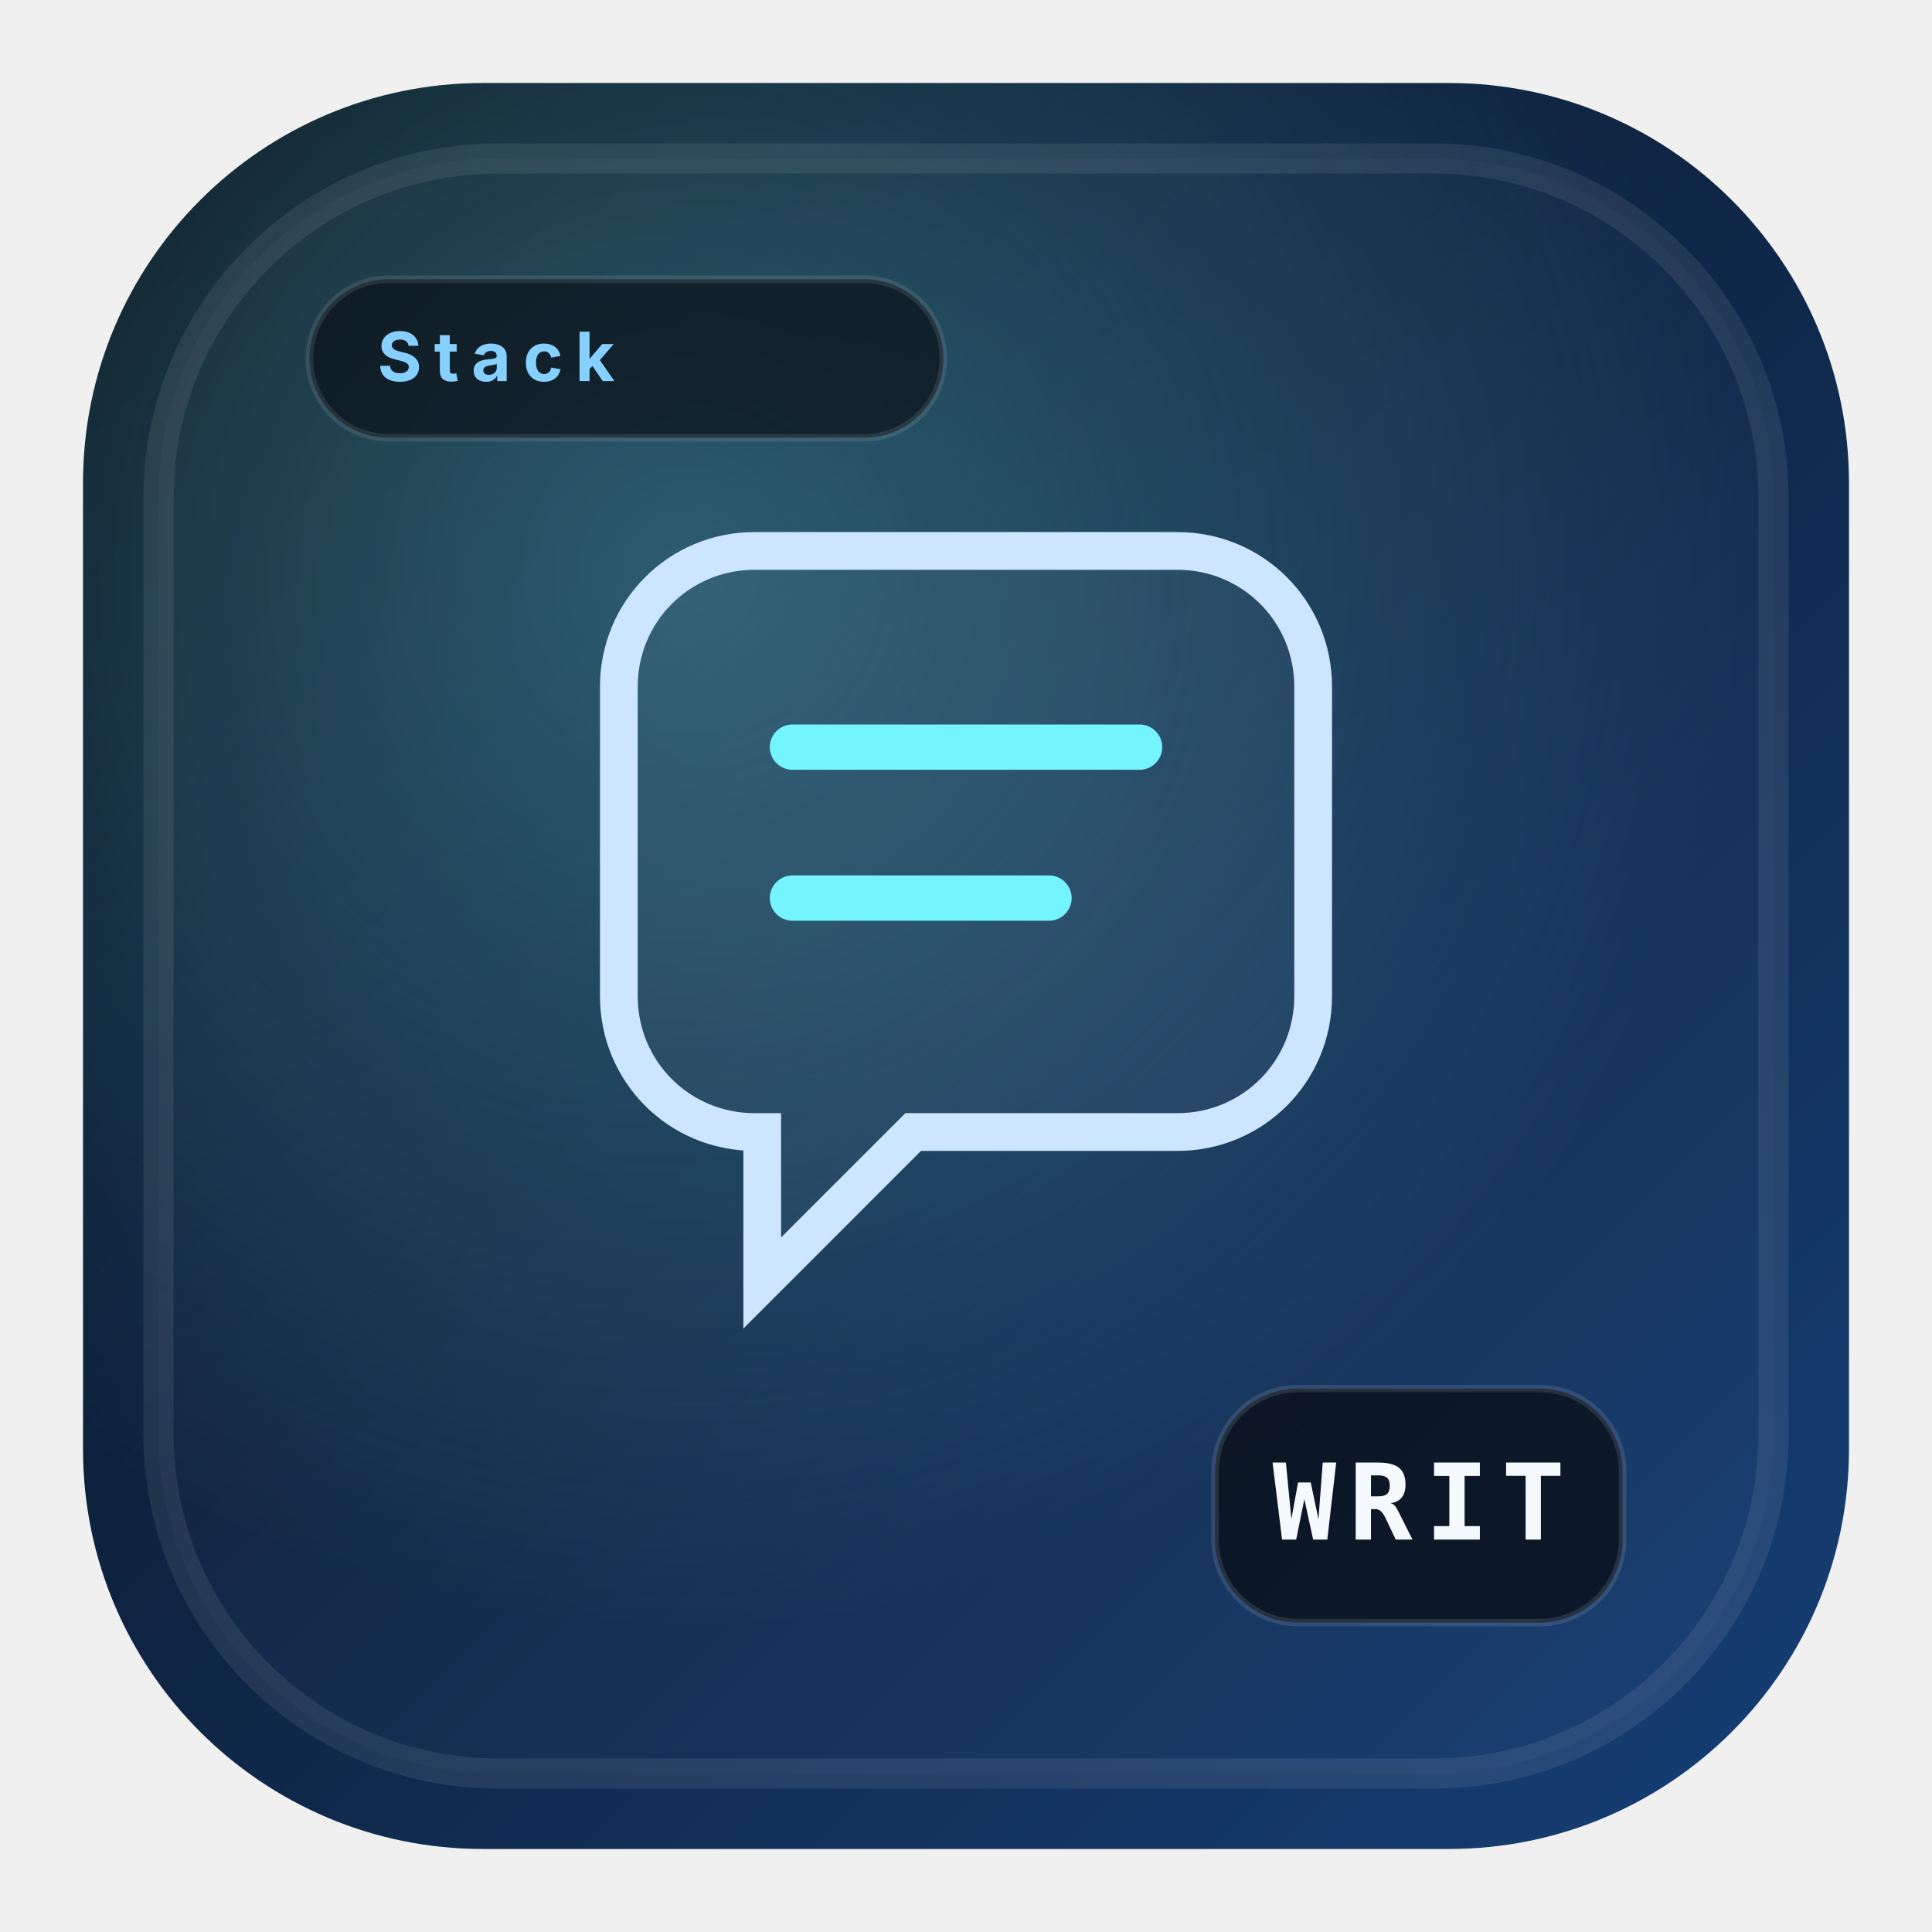
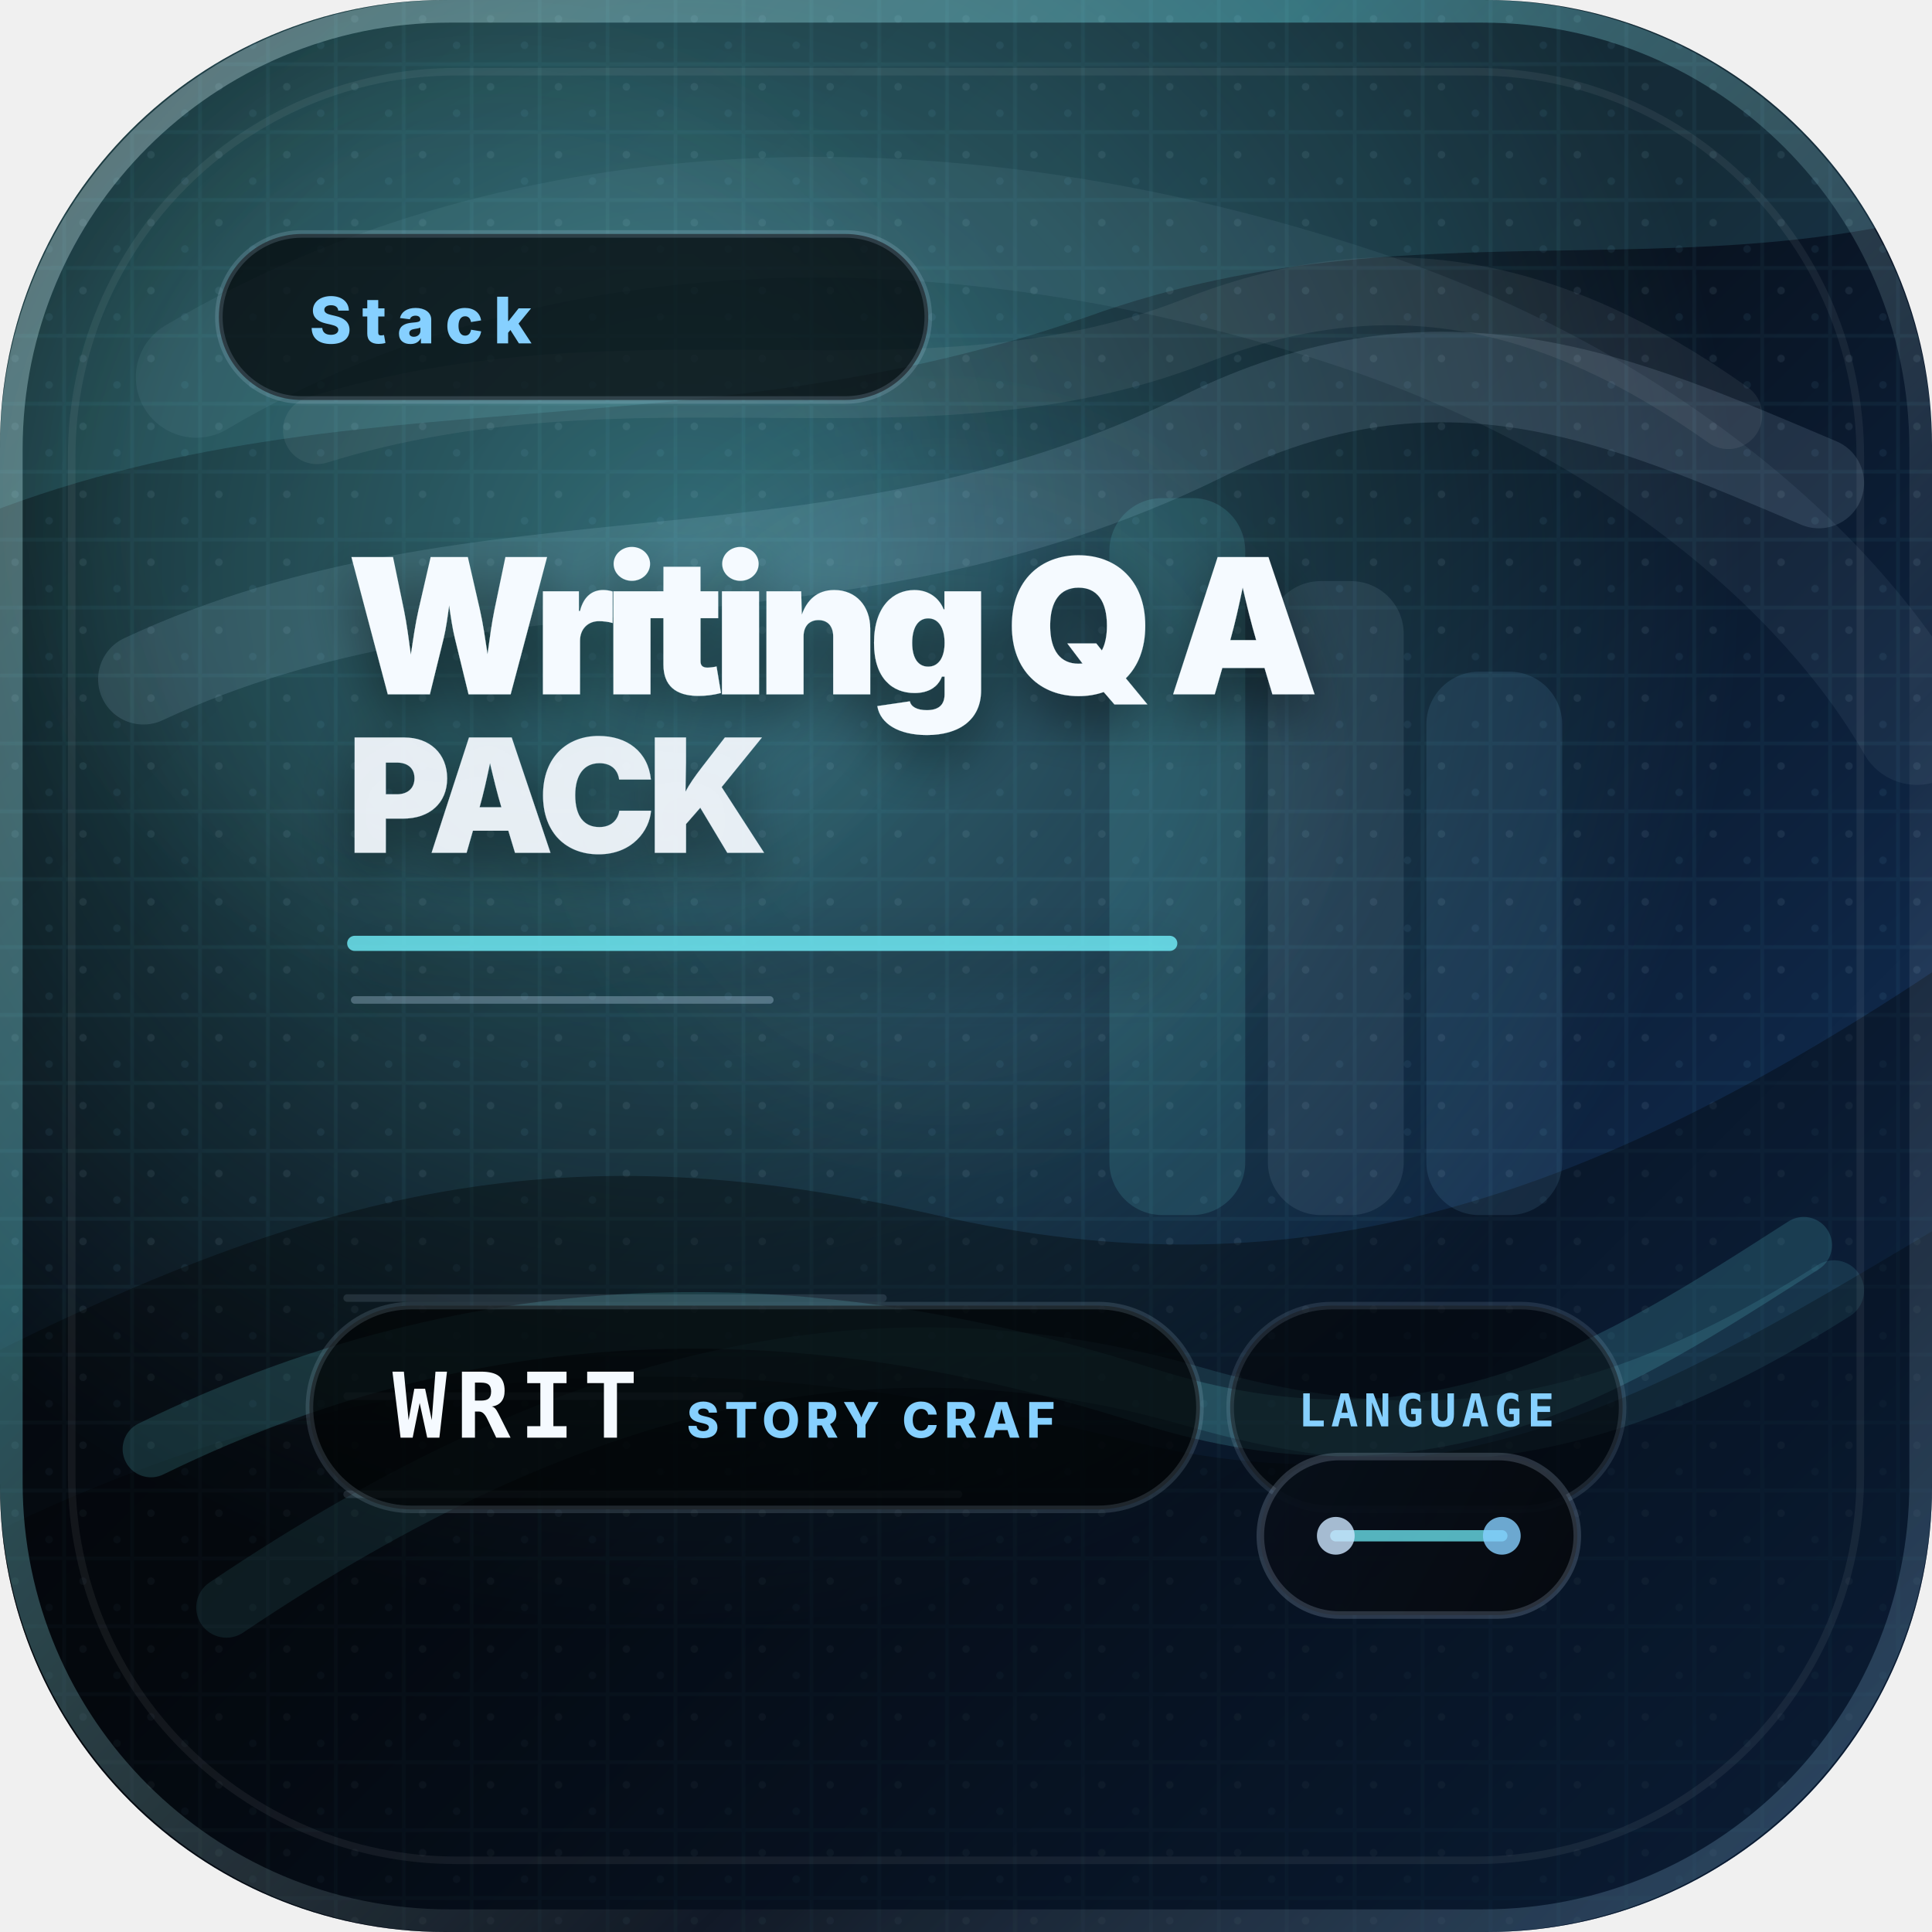
<svg xmlns="http://www.w3.org/2000/svg" width="512" height="512" viewBox="0 0 512 512" fill="none" role="img" aria-label="Writing Q&amp;A icon">
  <defs>
-     <linearGradient id="bg" x1="56" y1="56" x2="456" y2="456" gradientUnits="userSpaceOnUse">
-       <stop stop-color="#08111D" />
+     <clipPath id="tileClip">
+       <rect x="0" y="0" width="512" height="512" rx="118" />
+     </clipPath>
+     <linearGradient id="bg" x1="0" y1="0" x2="512" y2="512" gradientUnits="userSpaceOnUse">
+       <stop stop-color="#020406" />
+       <stop offset="0.48" stop-color="#08111D" />
      <stop offset="1" stop-color="#153C70" />
    </linearGradient>
+     <linearGradient id="line" x1="128" y1="132" x2="394" y2="386" gradientUnits="userSpaceOnUse">
+       <stop stop-color="#CDE6FF" />
+       <stop offset="0.46" stop-color="#74F4FF" />
+       <stop offset="1" stop-color="#86D0FF" />
+     </linearGradient>
+     <linearGradient id="rim" x1="0" y1="0" x2="512" y2="512" gradientUnits="userSpaceOnUse">
+       <stop stop-color="#FFFFFF" stop-opacity="0.62" />
+       <stop offset="0.34" stop-color="#74F4FF" stop-opacity="0.66" />
+       <stop offset="0.68" stop-color="#FFFFFF" stop-opacity="0.08" />
+       <stop offset="1" stop-color="#86D0FF" stop-opacity="0.5" />
+     </linearGradient>
+     <linearGradient id="badge" x1="326" y1="368" x2="434" y2="430" gradientUnits="userSpaceOnUse">
+       <stop stop-color="#08111D" />
+       <stop offset="1" stop-color="#05070B" />
+     </linearGradient>
+     <linearGradient id="coverGlass" x1="84" y1="106" x2="428" y2="406" gradientUnits="userSpaceOnUse">
+       <stop stop-color="#FFFFFF" stop-opacity="0.08" />
+       <stop offset="0.46" stop-color="#74F4FF" stop-opacity="0.025" />
+       <stop offset="1" stop-color="#000000" stop-opacity="0.2" />
+     </linearGradient>
    <radialGradient id="glow" cx="0" cy="0" r="1" gradientUnits="userSpaceOnUse" gradientTransform="translate(180 152) rotate(52) scale(282 282)">
-       <stop stop-color="#74F4FF" stop-opacity="0.28" />
+       <stop stop-color="#74F4FF" stop-opacity="0.36" />
      <stop offset="1" stop-color="#74F4FF" stop-opacity="0" />
    </radialGradient>
+     <pattern id="grain" width="18" height="18" patternUnits="userSpaceOnUse">
+       <path d="M0 17H18M17 0V18" stroke="#74F4FF" stroke-opacity="0.08" stroke-width="1" />
+       <circle cx="4" cy="5" r="1" fill="#CDE6FF" fill-opacity="0.14" />
+       <circle cx="13" cy="12" r="1" fill="#86D0FF" fill-opacity="0.12" />
+     </pattern>
+     <filter id="glyphGlow" x="-40%" y="-40%" width="180%" height="180%" color-interpolation-filters="sRGB">
+       <feDropShadow dx="0" dy="0" stdDeviation="8" flood-color="#74F4FF" flood-opacity="0.42" />
+       <feDropShadow dx="0" dy="16" stdDeviation="18" flood-color="#000000" flood-opacity="0.36" />
+     </filter>
+     <filter id="softBlur" x="-30%" y="-30%" width="160%" height="160%">
+       <feGaussianBlur stdDeviation="18" />
+     </filter>
+     <filter id="titleLift" x="-20%" y="-20%" width="140%" height="140%">
+       <feDropShadow dx="0" dy="6" stdDeviation="7" flood-color="#000000" flood-opacity="0.45" />
+     </filter>
  </defs>
-   <rect x="22" y="22" width="468" height="468" rx="106" fill="url(#bg)" />
-   <rect x="22" y="22" width="468" height="468" rx="106" fill="url(#glow)" />
-   <rect x="42" y="42" width="428" height="428" rx="90" fill="rgba(255,255,255,0.02)" stroke="rgba(255,255,255,0.08)" stroke-width="8" />
-   <path d="M164 182C164 162 180 146 200 146H312C332 146 348 162 348 182V264C348 284 332 300 312 300H242L202 340V300H200C180 300 164 284 164 264V182Z" fill="rgba(255,255,255,0.04)" stroke="#CDE6FF" stroke-width="10" />
-   <path d="M210 198H302" stroke="#74F4FF" stroke-width="12" stroke-linecap="round" />
-   <path d="M210 238H278" stroke="#74F4FF" stroke-width="12" stroke-linecap="round" />
-   <rect x="82" y="74" width="168" height="42" rx="21" fill="rgba(7,10,16,0.64)" stroke="rgba(255,255,255,0.10)" stroke-width="2" />
-   <text x="100" y="101" fill="#86D0FF" font-family="Inter, SF Pro Display, Arial, sans-serif" font-size="18" font-weight="700" letter-spacing="0.18em">Stack</text>
-   <rect x="322" y="368" width="108" height="62" rx="22" fill="rgba(7,10,16,0.72)" stroke="rgba(255,255,255,0.11)" stroke-width="2" />
-   <text x="376" y="408" text-anchor="middle" fill="#F5FAFF" font-family="JetBrains Mono, SF Mono, monospace" font-size="28" font-weight="700" letter-spacing="0.12em">WRIT</text>
+   <g clip-path="url(#tileClip)">
+     <rect width="512" height="512" fill="url(#bg)" />
+     <rect width="512" height="512" fill="url(#glow)" />
+     <rect width="512" height="512" fill="url(#grain)" opacity="0.55" />
+     <path d="M-20 368C86 312 152 300 248 322C344 344 424 320 532 244V532H-20V368Z" fill="#000000" opacity="0.34" />
+     <path d="M52 100C140 48 252 46 360 82C432 106 484 150 508 192" stroke="#CDE6FF" stroke-width="32" stroke-linecap="round" opacity="0.06" />
+     <path d="M60 426C152 364 232 346 316 370C378 388 426 380 486 342" stroke="#74F4FF" stroke-width="16" stroke-linecap="round" opacity="0.11" />
+     <g opacity="0.94">
+       <path d="M-34 150C72 94 174 124 288 84C382 50 462 84 550 44V-30H-34V150Z" fill="#74F4FF" fill-opacity="0.13" />
+       <path d="M-28 420C86 356 186 354 300 382C398 406 462 354 540 310V552H-28V420Z" fill="#000000" fill-opacity="0.27" />
+       <path d="M38 180C128 138 220 164 318 116C382 84 430 106 482 128" fill="none" stroke="#CDE6FF" stroke-opacity="0.13" stroke-width="24" stroke-linecap="round" />
+       <path d="M40 384C134 338 222 344 304 370C380 394 428 362 478 330" fill="none" stroke="#74F4FF" stroke-opacity="0.16" stroke-width="15" stroke-linecap="round" />
+       <circle cx="132" cy="134" r="116" fill="#74F4FF" fill-opacity="0.08" filter="url(#softBlur)" />
+       <circle cx="250" cy="206" r="88" fill="#86D0FF" fill-opacity="0.08" filter="url(#softBlur)" />
+       <path d="M84 114C168 88 244 116 316 88C366 68 410 76 458 110" fill="none" stroke="#FFFFFF" stroke-opacity="0.07" stroke-width="18" stroke-linecap="round" />
+     </g>
+     <g opacity="0.76">
+       <rect x="294" y="132" width="36" height="190" rx="14" fill="#74F4FF" fill-opacity="0.16" />
+       <rect x="336" y="154" width="36" height="168" rx="14" fill="#CDE6FF" fill-opacity="0.12" />
+       <rect x="378" y="178" width="36" height="144" rx="14" fill="#86D0FF" fill-opacity="0.14" />
+       <path d="M92 344H234M92 370H196M92 396H254" stroke="#CDE6FF" stroke-opacity="0.16" stroke-width="2" stroke-linecap="round" />
+     </g>
+     <g filter="url(#titleLift)">
+       <text x="92" y="184" fill="#F5FAFF" font-family="Inter, SF Pro Display, Arial, sans-serif" font-size="50" font-weight="900" letter-spacing="-0.06em">Writing Q A</text>
+       <text x="92" y="226" fill="#F5FAFF" fill-opacity="0.92" font-family="Inter, SF Pro Display, Arial, sans-serif" font-size="42" font-weight="900" letter-spacing="-0.055em">PACK</text>
+       <path d="M94 250H310" stroke="#74F4FF" stroke-width="4" stroke-linecap="round" opacity="0.78" />
+       <path d="M94 265H204" stroke="#CDE6FF" stroke-width="2" stroke-linecap="round" opacity="0.28" />
+     </g>
+     <g>
+       <rect x="82" y="346" width="236" height="54" rx="27" fill="#020406" fill-opacity="0.76" stroke="#CDE6FF" stroke-opacity="0.14" stroke-width="2" />
+       <text x="104" y="381" fill="#F5FAFF" font-family="JetBrains Mono, SF Mono, monospace" font-size="24" font-weight="900" letter-spacing="0.1em">WRIT</text>
+       <text x="182" y="381" fill="#86D0FF" font-family="Inter, SF Pro Display, Arial, sans-serif" font-size="13" font-weight="800" letter-spacing="0.12em">STORY CRAF</text>
+       <rect x="326" y="346" width="104" height="54" rx="27" fill="#020406" fill-opacity="0.58" stroke="#CDE6FF" stroke-opacity="0.12" stroke-width="2" />
+       <text x="378" y="378" text-anchor="middle" fill="#86D0FF" font-family="JetBrains Mono, SF Mono, monospace" font-size="12" font-weight="800" letter-spacing="0.12em">LANGUAGE</text>
+     </g>
+     <rect x="58" y="62" width="188" height="44" rx="22" fill="#020406" fill-opacity="0.72" stroke="#CDE6FF" stroke-opacity="0.16" stroke-width="2" />
+     <text x="82" y="91" fill="#86D0FF" font-family="Inter, SF Pro Display, Arial, sans-serif" font-size="17" font-weight="800" letter-spacing="0.16em">Stack</text>
+     <rect x="334" y="386" width="84" height="42" rx="21" fill="url(#badge)" fill-opacity="0.92" stroke="#CDE6FF" stroke-opacity="0.18" stroke-width="2" />
+     <path d="M354 407H398" stroke="#74F4FF" stroke-opacity="0.72" stroke-width="3" stroke-linecap="round" />
+     <circle cx="354" cy="407" r="5" fill="#CDE6FF" opacity="0.8" />
+     <circle cx="398" cy="407" r="5" fill="#86D0FF" opacity="0.8" />
+   </g>
+   <rect x="3" y="3" width="506" height="506" rx="116" stroke="url(#rim)" stroke-opacity="0.5" stroke-width="6" />
+   <rect x="19" y="19" width="474" height="474" rx="102" stroke="#FFFFFF" stroke-opacity="0.06" stroke-width="2" />
</svg>
